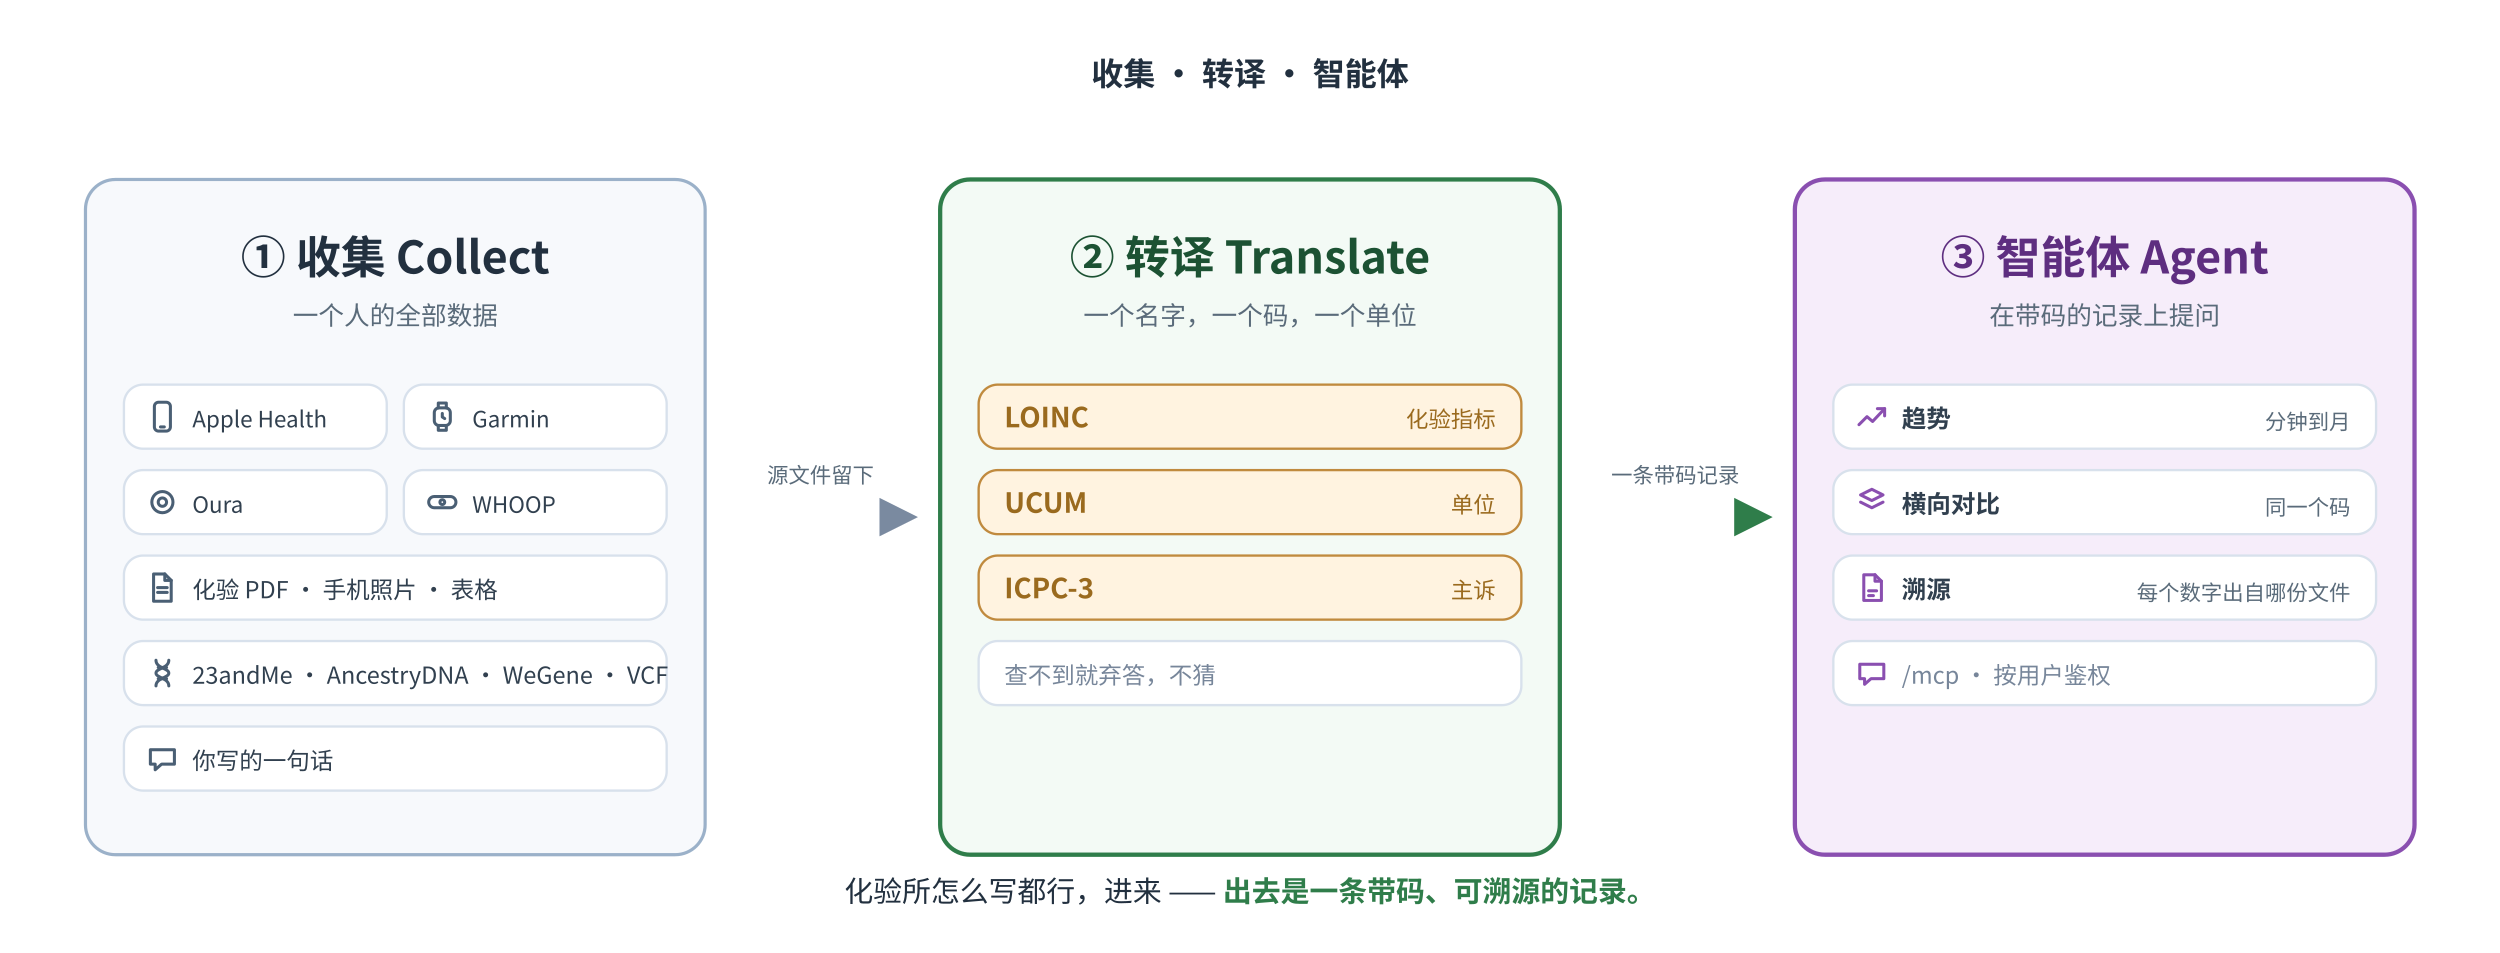
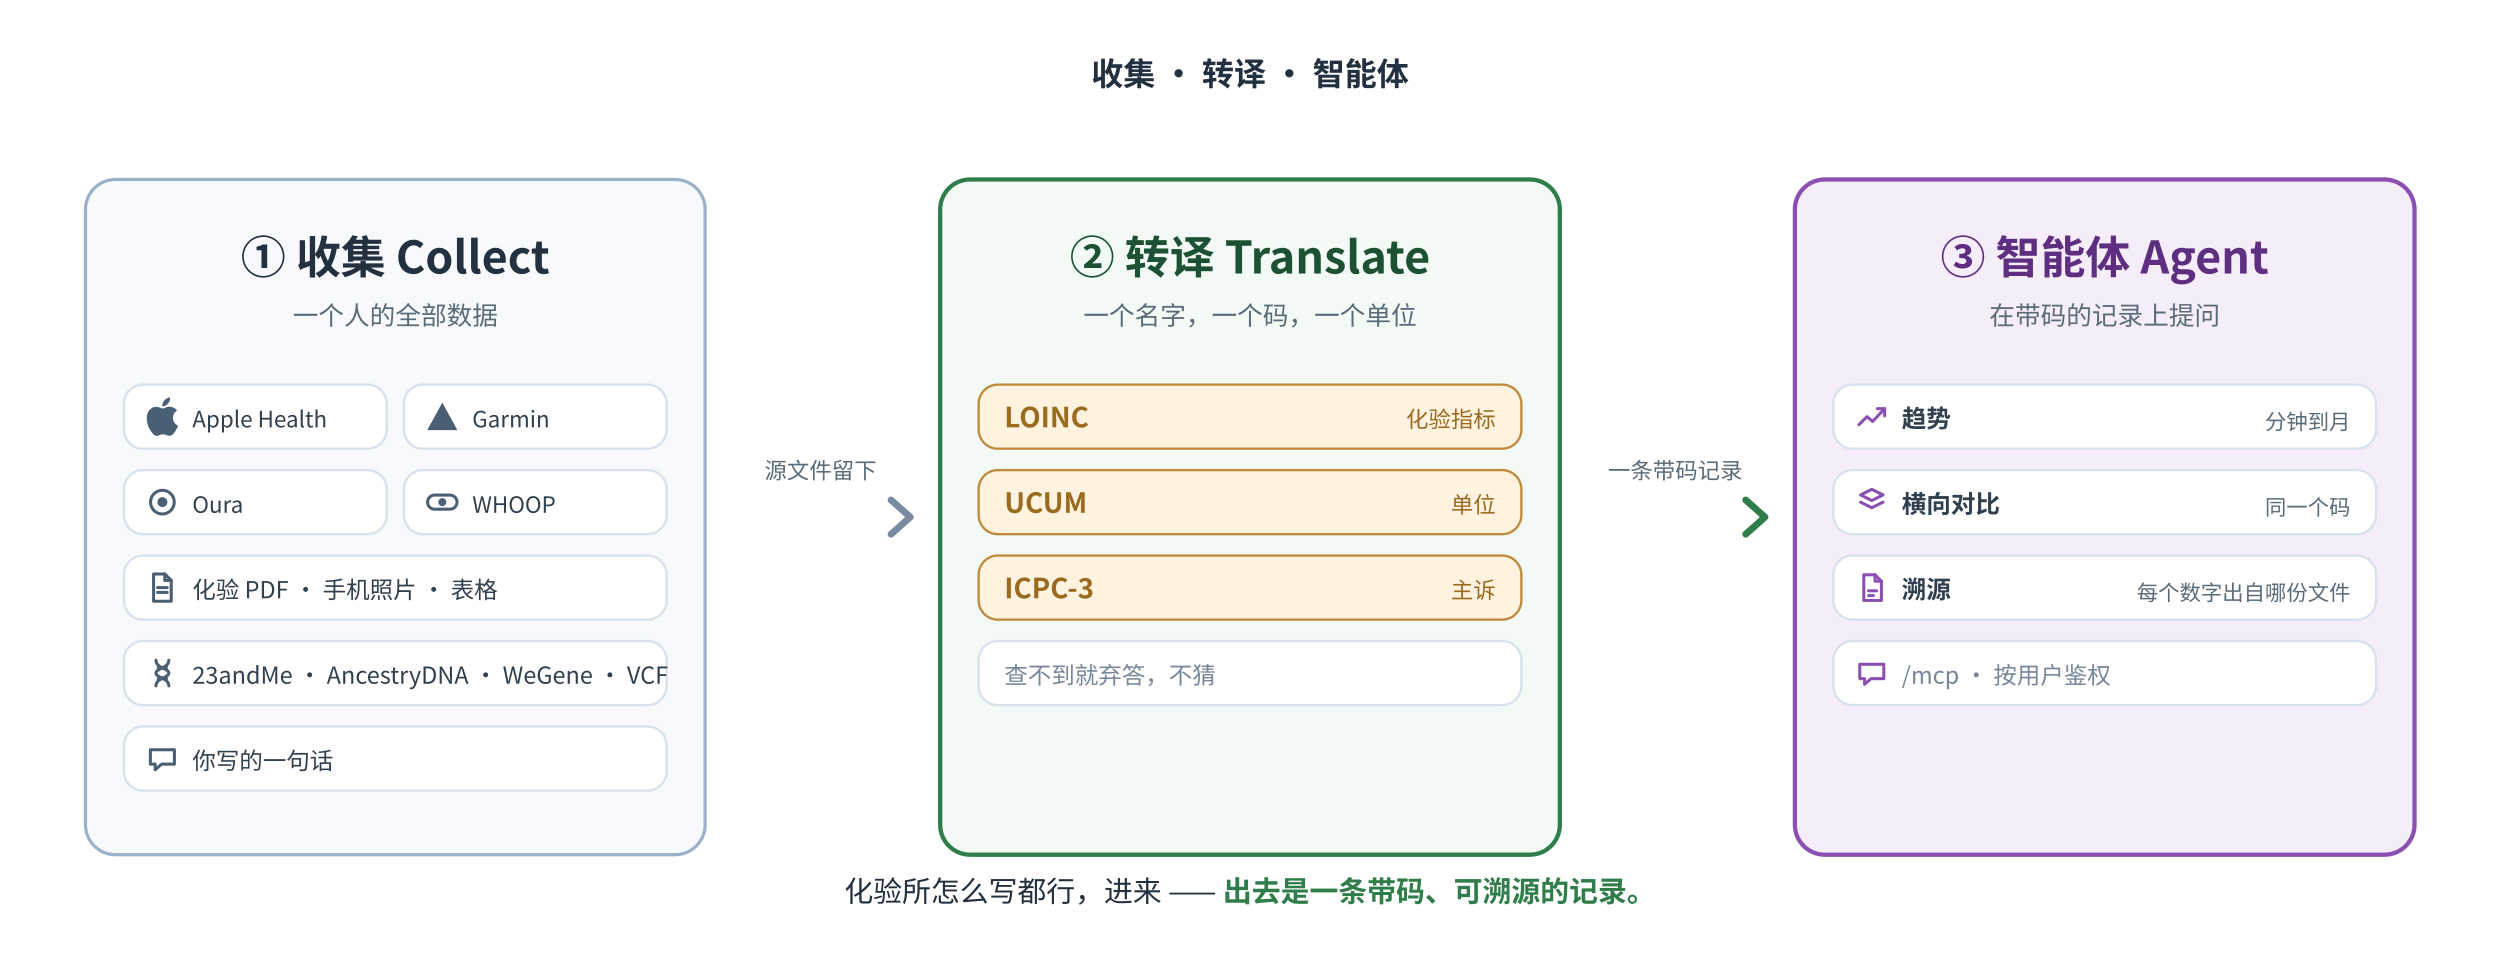
<svg xmlns="http://www.w3.org/2000/svg" viewBox="0 0 1170 446" width="1170" height="446" font-family="&quot;PingFang SC&quot;, &quot;Hiragino Sans GB&quot;, &quot;Microsoft YaHei&quot;, &quot;Noto Sans CJK SC&quot;, sans-serif" role="img" aria-label="收集、转译、智能体：三个阶段，从左到右">
  <rect width="1170" height="446" fill="#ffffff" />
  <defs>
-     <marker id="raw" viewBox="0 0 10 10" refX="8" refY="5" markerWidth="6" markerHeight="6" orient="auto-start-reverse">
-       <path d="M0 0 L10 5 L0 10 z" fill="#7a8aa0" />
-     </marker>
-     <marker id="std" viewBox="0 0 10 10" refX="8" refY="5" markerWidth="6" markerHeight="6" orient="auto-start-reverse">
-       <path d="M0 0 L10 5 L0 10 z" fill="#2f7d4a" />
-     </marker>
    <linearGradient id="grad-raw" x1="0" y1="0" x2="1" y2="0">
      <stop offset="0" stop-color="#ffffff" stop-opacity="0" />
      <stop offset="0.45" stop-color="#7a8aa0" stop-opacity="0.85" />
      <stop offset="1" stop-color="#7a8aa0" />
    </linearGradient>
    <linearGradient id="grad-std" x1="0" y1="0" x2="1" y2="0">
      <stop offset="0" stop-color="#ffffff" stop-opacity="0" />
      <stop offset="0.45" stop-color="#2f7d4a" stop-opacity="0.85" />
      <stop offset="1" stop-color="#2f7d4a" />
    </linearGradient>
  </defs>
  <text x="585" y="40" text-anchor="middle" font-size="15" font-weight="bold" fill="#22303f">收集 · 转译 · 智能体</text>
  <rect x="40" y="84" width="290" height="316" rx="14" fill="#f7f9fc" stroke="#9bb1c9" stroke-width="1.5" />
  <text x="185" y="128" text-anchor="middle" font-size="21" font-weight="bold" fill="#22303f">① 收集 Collect</text>
  <text x="185" y="152" text-anchor="middle" font-size="12" font-weight="normal" fill="#5a6b7a">一个人的全部数据</text>
  <rect x="58.0" y="180" width="123.0" height="30" rx="9" fill="#ffffff" stroke="#d8e1ec" stroke-width="1.1" />
  <g transform="translate(67.0,186) scale(0.75)" fill="none" stroke="#4a5f74" stroke-width="1.9" stroke-linecap="round" stroke-linejoin="round">
-     <rect x="7" y="3" width="10" height="18" rx="2.6" />
-     <path d="M10.8 18.4h2.4" />
+     <path fill="#4a5f74" stroke="none" d="M12.152 6.896c-.948 0-2.415-1.078-3.96-1.04-2.04.027-3.91 1.183-4.961 3.014-2.117 3.675-.546 9.103 1.519 12.09 1.013 1.454 2.208 3.09 3.792 3.039 1.52-.065 2.09-.987 3.935-.987 1.831 0 2.35.987 3.96.948 1.637-.026 2.676-1.48 3.676-2.948 1.156-1.688 1.636-3.325 1.662-3.415-.039-.013-3.182-1.221-3.22-4.857-.026-3.04 2.48-4.494 2.597-4.559-1.429-2.09-3.623-2.324-4.39-2.376-2-.156-3.675 1.09-4.61 1.09zM15.53 3.83c.843-1.012 1.4-2.427 1.245-3.83-1.207.052-2.662.805-3.532 1.818-.78.896-1.454 2.338-1.273 3.714 1.338.104 2.715-.688 3.559-1.701" />
  </g>
  <text x="90.0" y="200" text-anchor="start" font-size="10.5" font-weight="normal" fill="#31404f">Apple Health</text>
  <rect x="189.0" y="180" width="123.0" height="30" rx="9" fill="#ffffff" stroke="#d8e1ec" stroke-width="1.1" />
  <g transform="translate(198.0,186) scale(0.75)" fill="none" stroke="#4a5f74" stroke-width="1.9" stroke-linecap="round" stroke-linejoin="round">
-     <rect x="7" y="6.5" width="10" height="11" rx="3" />
-     <path d="M9.5 6.5V3.5h5v3M9.5 17.5v3h5v-3" />
-     <path d="M12 10v2.2l1.5 1" />
+     <path fill="#4a5f74" stroke="none" d="M12 3.2 L21.4 20.4 H2.6 Z" />
  </g>
  <text x="221.0" y="200" text-anchor="start" font-size="10.5" font-weight="normal" fill="#31404f">Garmin</text>
  <rect x="58.0" y="220" width="123.0" height="30" rx="9" fill="#ffffff" stroke="#d8e1ec" stroke-width="1.1" />
  <g transform="translate(67.0,226) scale(0.75)" fill="none" stroke="#4a5f74" stroke-width="1.9" stroke-linecap="round" stroke-linejoin="round">
-     <circle cx="12" cy="12" r="6.6" />
-     <circle cx="12" cy="12" r="2.6" />
+     <circle cx="12" cy="12" r="7.4" />
+     <circle cx="12" cy="12" r="3.1" fill="#4a5f74" stroke="none" />
  </g>
  <text x="90.0" y="240" text-anchor="start" font-size="10.5" font-weight="normal" fill="#31404f">Oura</text>
  <rect x="189.0" y="220" width="123.0" height="30" rx="9" fill="#ffffff" stroke="#d8e1ec" stroke-width="1.1" />
  <g transform="translate(198.0,226) scale(0.75)" fill="none" stroke="#4a5f74" stroke-width="1.9" stroke-linecap="round" stroke-linejoin="round">
-     <rect x="3.5" y="8.5" width="17" height="7" rx="3.5" />
-     <circle cx="12" cy="12" r="1.5" />
+     <rect x="2.8" y="7.6" width="18.4" height="8.8" rx="4.4" />
+     <circle cx="12" cy="12" r="2.5" fill="#4a5f74" stroke="none" />
  </g>
  <text x="221.0" y="240" text-anchor="start" font-size="10.5" font-weight="normal" fill="#31404f">WHOOP</text>
  <rect x="58" y="260" width="254" height="30" rx="9" fill="#ffffff" stroke="#d8e1ec" stroke-width="1.1" />
  <g transform="translate(67,266) scale(0.75)" fill="none" stroke="#4a5f74" stroke-width="1.9" stroke-linecap="round" stroke-linejoin="round">
    <path d="M6.5 3.5h7l4 4v13h-11z" />
    <path d="M13.5 3.5v4h4" />
    <path d="M9 12h6M9 15h6" />
  </g>
  <text x="90" y="280" text-anchor="start" font-size="11" font-weight="normal" fill="#31404f">化验 PDF · 手机照片 · 表格</text>
  <rect x="58" y="300" width="254" height="30" rx="9" fill="#ffffff" stroke="#d8e1ec" stroke-width="1.1" />
  <g transform="translate(67,306) scale(0.75)" fill="none" stroke="#4a5f74" stroke-width="1.9" stroke-linecap="round" stroke-linejoin="round">
    <path d="M8 4c0 5 8 5 8 8s-8 3-8 8" />
    <path d="M16 4c0 5-8 5-8 8s8 3 8 8" />
    <path d="M9.4 8.5h5.2M9.4 15.5h5.2" />
  </g>
  <text x="90" y="320" text-anchor="start" font-size="11" font-weight="normal" fill="#31404f">23andMe · AncestryDNA · WeGene · VCF</text>
  <rect x="58" y="340" width="254" height="30" rx="9" fill="#ffffff" stroke="#d8e1ec" stroke-width="1.1" />
  <g transform="translate(67,346) scale(0.75)" fill="none" stroke="#4a5f74" stroke-width="1.9" stroke-linecap="round" stroke-linejoin="round">
    <path d="M4.5 6.5h15v9h-8l-4 3.5v-3.5h-3z" />
  </g>
  <text x="90" y="360" text-anchor="start" font-size="11" font-weight="normal" fill="#31404f">你写的一句话</text>
  <rect x="440" y="84" width="290" height="316" rx="14" fill="#f3faf5" stroke="#2f7d4a" stroke-width="2" />
  <text x="585" y="128" text-anchor="middle" font-size="21" font-weight="bold" fill="#1c5233">② 转译 Translate</text>
  <text x="585" y="152" text-anchor="middle" font-size="12" font-weight="normal" fill="#5a6b7a">一个名字，一个码，一个单位</text>
  <rect x="458" y="180" width="254" height="30" rx="9" fill="#fff3e0" stroke="#c08a3e" stroke-width="1.1" />
  <text x="470" y="200" text-anchor="start" font-size="13" font-weight="bold" fill="#9a6a1e">LOINC</text>
  <text x="700" y="200" text-anchor="end" font-size="10.5" font-weight="normal" fill="#9a6a1e">化验指标</text>
  <rect x="458" y="220" width="254" height="30" rx="9" fill="#fff3e0" stroke="#c08a3e" stroke-width="1.1" />
  <text x="470" y="240" text-anchor="start" font-size="13" font-weight="bold" fill="#9a6a1e">UCUM</text>
  <text x="700" y="240" text-anchor="end" font-size="10.5" font-weight="normal" fill="#9a6a1e">单位</text>
  <rect x="458" y="260" width="254" height="30" rx="9" fill="#fff3e0" stroke="#c08a3e" stroke-width="1.1" />
  <text x="470" y="280" text-anchor="start" font-size="13" font-weight="bold" fill="#9a6a1e">ICPC-3</text>
  <text x="700" y="280" text-anchor="end" font-size="10.5" font-weight="normal" fill="#9a6a1e">主诉</text>
  <rect x="458" y="300" width="254" height="30" rx="9" fill="#ffffff" stroke="#d8e1ec" stroke-width="1.1" />
  <text x="470" y="320" text-anchor="start" font-size="11" font-weight="normal" fill="#77869a">查不到就弃答，不猜</text>
  <rect x="840" y="84" width="290" height="316" rx="14" fill="#f6edfa" stroke="#8a4fb0" stroke-width="2" />
  <text x="985" y="128" text-anchor="middle" font-size="21" font-weight="bold" fill="#5e2e80">③ 智能体 Agent</text>
  <text x="985" y="152" text-anchor="middle" font-size="12" font-weight="normal" fill="#5a6b7a">在带码的记录上提问</text>
  <rect x="858" y="180" width="254" height="30" rx="9" fill="#ffffff" stroke="#d8e1ec" stroke-width="1.1" />
  <g transform="translate(867,186) scale(0.75)" fill="none" stroke="#8a4fb0" stroke-width="1.9" stroke-linecap="round" stroke-linejoin="round">
    <path d="M4 17l5-5 3.5 3L20 7" />
    <path d="M15.5 7H20v4.5" />
  </g>
  <text x="890" y="200" text-anchor="start" font-size="11.5" font-weight="bold" fill="#31404f">趋势</text>
  <text x="1100" y="201" text-anchor="end" font-size="10" font-weight="normal" fill="#5a6b7a">分钟到月</text>
  <rect x="858" y="220" width="254" height="30" rx="9" fill="#ffffff" stroke="#d8e1ec" stroke-width="1.1" />
  <g transform="translate(867,226) scale(0.75)" fill="none" stroke="#8a4fb0" stroke-width="1.9" stroke-linecap="round" stroke-linejoin="round">
    <path d="M12 4l7 3.5-7 3.5-7-3.5z" />
    <path d="M5 12l7 3.5 7-3.5" />
  </g>
  <text x="890" y="240" text-anchor="start" font-size="11.5" font-weight="bold" fill="#31404f">横向对比</text>
  <text x="1100" y="241" text-anchor="end" font-size="10" font-weight="normal" fill="#5a6b7a">同一个码</text>
  <rect x="858" y="260" width="254" height="30" rx="9" fill="#ffffff" stroke="#d8e1ec" stroke-width="1.1" />
  <g transform="translate(867,266) scale(0.75)" fill="none" stroke="#8a4fb0" stroke-width="1.9" stroke-linecap="round" stroke-linejoin="round">
    <path d="M7 4h7l4 4v12H7z" />
    <path d="M14 4v4h4" />
    <path d="M10 14h5M10 17h3" />
  </g>
  <text x="890" y="280" text-anchor="start" font-size="11.5" font-weight="bold" fill="#31404f">溯源</text>
  <text x="1100" y="281" text-anchor="end" font-size="10" font-weight="normal" fill="#5a6b7a">每个数字出自哪份文件</text>
  <rect x="858" y="300" width="254" height="30" rx="9" fill="#ffffff" stroke="#d8e1ec" stroke-width="1.1" />
  <g transform="translate(867,306) scale(0.75)" fill="none" stroke="#8a4fb0" stroke-width="1.9" stroke-linecap="round" stroke-linejoin="round">
    <path d="M4.5 6.5h15v9h-8l-4 3.5v-3.5h-3z" />
  </g>
  <text x="890" y="320" text-anchor="start" font-size="11" font-weight="normal" fill="#77869a">/mcp  ·  按用户鉴权</text>
-   <path d="M342 242 H426" stroke="url(#grad-raw)" stroke-width="3" fill="none" stroke-linecap="round" marker-end="url(#raw)" />
-   <text x="384.0" y="226" text-anchor="middle" font-size="10" font-weight="normal" fill="#5a6b7a">源文件留下</text>
-   <path d="M742 242 H826" stroke="url(#grad-std)" stroke-width="3" fill="none" stroke-linecap="round" marker-end="url(#std)" />
-   <text x="784.0" y="226" text-anchor="middle" font-size="10" font-weight="normal" fill="#5a6b7a">一条带码记录</text>
+   <path d="M342 242 H413" stroke="url(#grad-raw)" stroke-width="3.2" fill="none" stroke-linecap="round" />
+   <path d="M417 234 L426 242 L417 250" fill="none" stroke="#7a8aa0" stroke-width="3.2" stroke-linecap="round" stroke-linejoin="round" />
+   <text x="384.0" y="224" text-anchor="middle" font-size="10.5" font-weight="normal" fill="#5a6b7a">源文件留下</text>
+   <path d="M742 242 H813" stroke="url(#grad-std)" stroke-width="3.2" fill="none" stroke-linecap="round" />
+   <path d="M817 234 L826 242 L817 250" fill="none" stroke="#2f7d4a" stroke-width="3.2" stroke-linecap="round" stroke-linejoin="round" />
+   <text x="784.0" y="224" text-anchor="middle" font-size="10.5" font-weight="normal" fill="#5a6b7a">一条带码记录</text>
  <text x="585" y="422" text-anchor="middle" font-size="13.5" fill="#22303f">化验所怎么写都行，进来 —— <tspan font-weight="bold" fill="#2f7d4a">出去是一条带码、可溯源的记录。</tspan>
  </text>
</svg>
